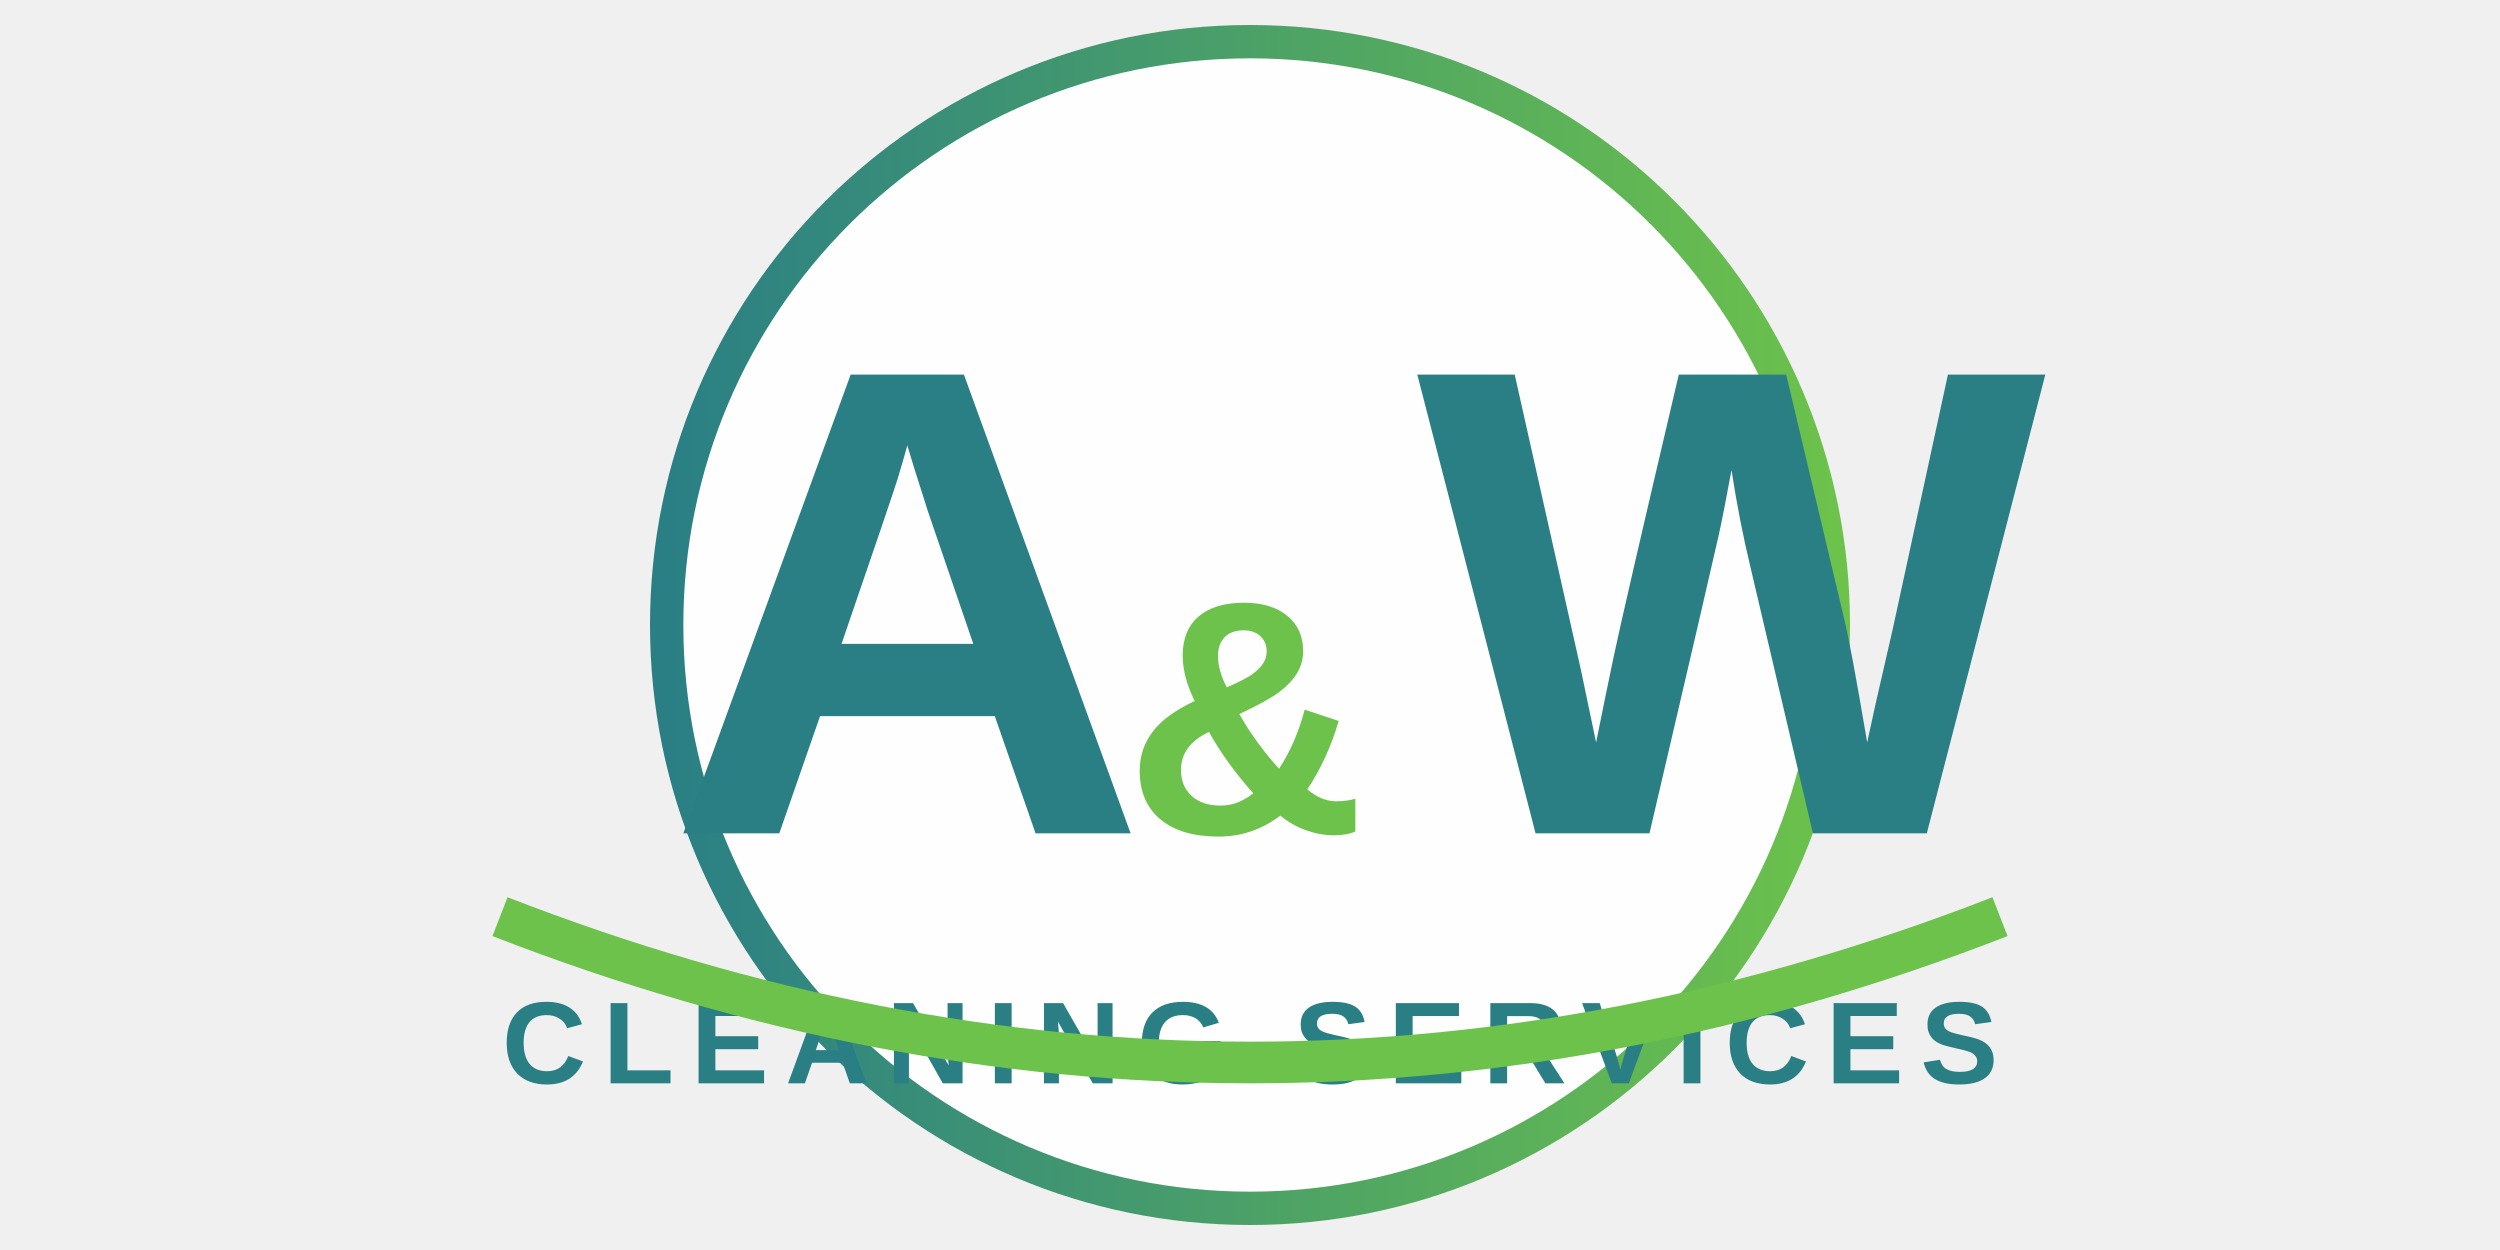
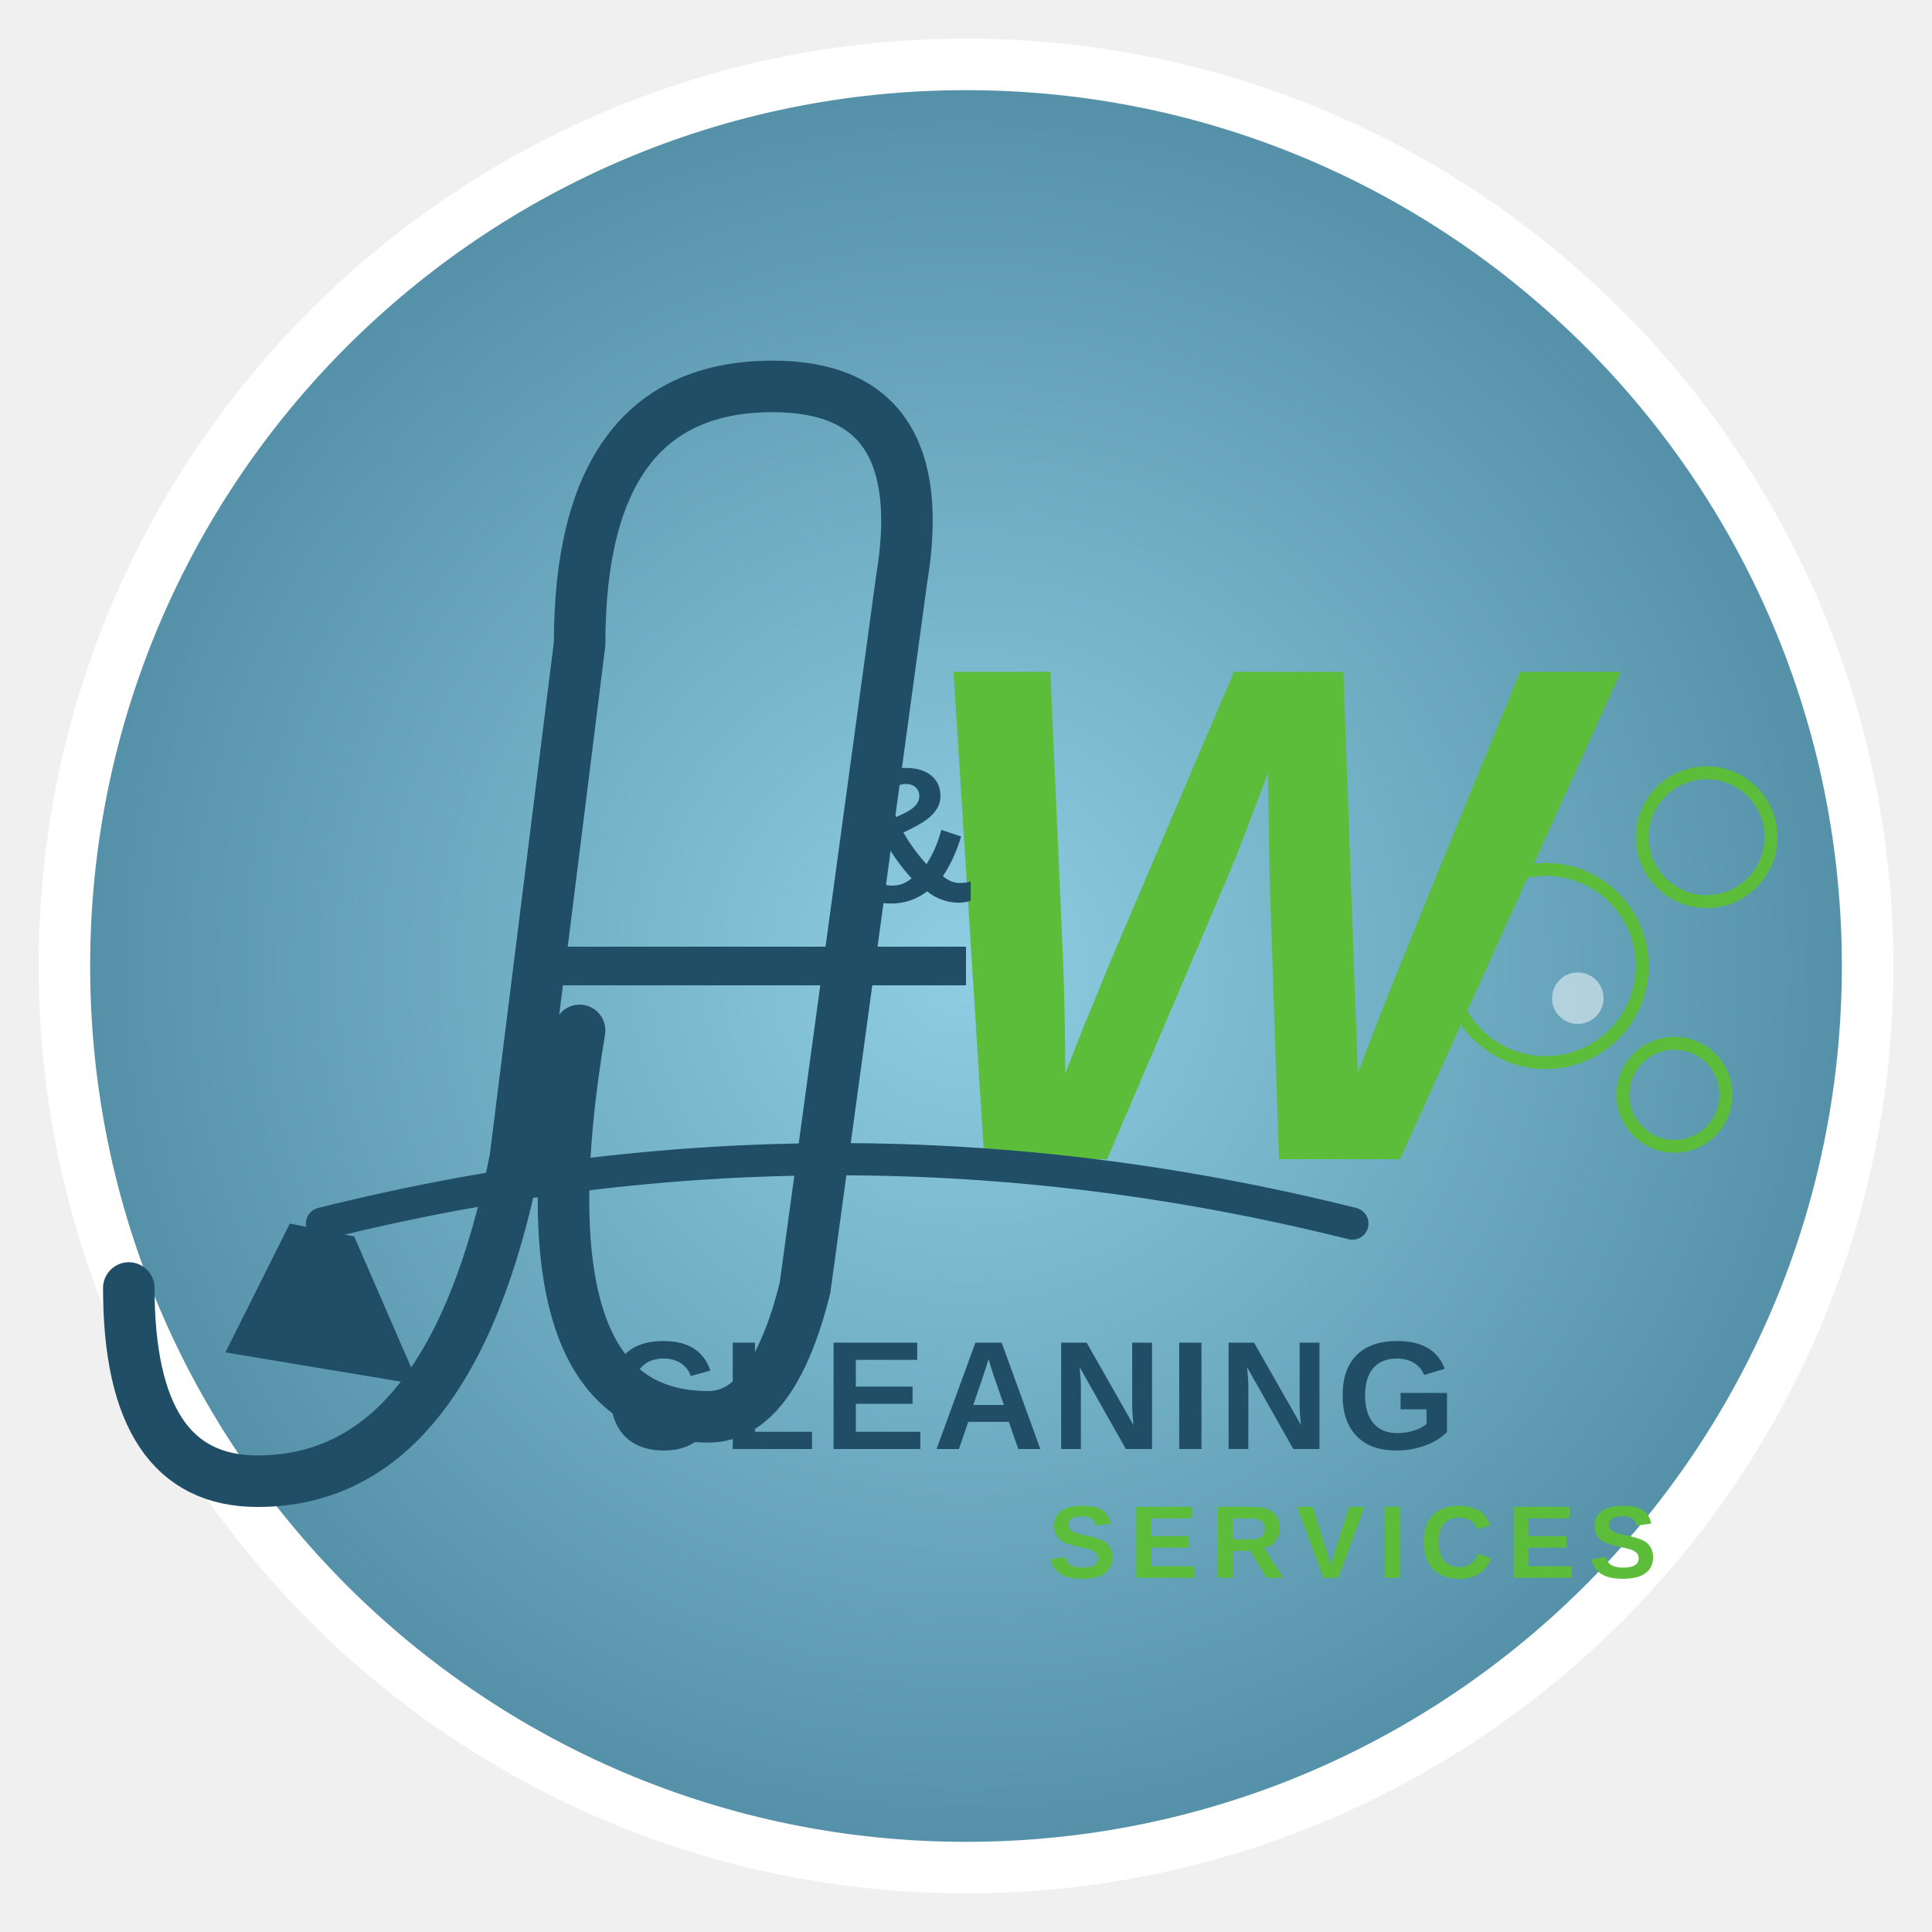
- <svg xmlns="http://www.w3.org/2000/svg" width="300" height="150" viewBox="0 0 300 150">
+ <svg xmlns="http://www.w3.org/2000/svg" width="300" height="300" viewBox="0 0 300 300">
  <defs>
-     <linearGradient id="grad1" x1="0%" y1="0%" x2="100%" y2="0%">
-       <stop offset="0%" style="stop-color:#2A7F85;stop-opacity:1" />
-       <stop offset="100%" style="stop-color:#6CC24A;stop-opacity:1" />
-     </linearGradient>
+     <radialGradient id="bgGradient" cx="50%" cy="50%" r="50%" fx="50%" fy="50%">
+       <stop offset="0%" style="stop-color:#8ecde2;stop-opacity:1" />
+       <stop offset="100%" style="stop-color:#5390a8;stop-opacity:1" />
+     </radialGradient>
+     <filter id="glow">
+       <feGaussianBlur stdDeviation="2.5" result="coloredBlur" />
+       <feMerge>
+         <feMergeNode in="coloredBlur" />
+         <feMergeNode in="SourceGraphic" />
+       </feMerge>
+     </filter>
  </defs>
-   <circle cx="150" cy="75" r="70" stroke="url(#grad1)" stroke-width="4" fill="white" fill-opacity="0.9" />
-   <text x="80" y="100" font-family="Arial, sans-serif" font-size="80" font-weight="bold" fill="#2A7F85">A</text>
-   <text x="135" y="100" font-family="Arial, sans-serif" font-size="40" font-weight="bold" fill="#6CC24A">&amp;</text>
-   <text x="170" y="100" font-family="Arial, sans-serif" font-size="80" font-weight="bold" fill="#2A7F85">W</text>
-   <text x="150" y="130" font-family="Arial, sans-serif" font-size="14" font-weight="bold" fill="#2A7F85" text-anchor="middle" letter-spacing="2">CLEANING SERVICES</text>
-   <path d="M 60 110 Q 150 145 240 110" stroke="#6CC24A" stroke-width="5" fill="none" />
+   <circle cx="150" cy="150" r="140" fill="url(#bgGradient)" stroke="white" stroke-width="8" />
+   <g transform="translate(30, 40)">
+     <path d="M 60 120 Q 50 180 80 180 Q 90 180 95 160 L 110 50 Q 115 20 90 20 Q 60 20 60 60 L 50 140 Q 40 190 10 190 Q -10 190 -10 160" fill="none" stroke="#1f4e66" stroke-width="8" stroke-linecap="round" />
+     <path d="M 55 110 L 120 110" stroke="#1f4e66" stroke-width="6" />
+     <text x="110" y="140" font-family="Arial, sans-serif" font-size="110" font-weight="bold" fill="#5cbd3a" style="font-style: italic;">W</text>
+     <text x="100" y="100" font-family="Arial, sans-serif" font-size="30" font-weight="bold" fill="#1f4e66">&amp;</text>
+     <path d="M 20 150 Q 100 130 180 150" stroke="#1f4e66" stroke-width="5" fill="none" stroke-linecap="round" />
+     <path d="M 15 150 L 5 170 L 35 175 L 25 152" fill="#1f4e66" />
+     <text x="130" y="185" font-family="'Outfit', 'Arial', sans-serif" font-size="24" font-weight="bold" fill="#1f4e66" text-anchor="middle" letter-spacing="1">CLEANING</text>
+     <text x="180" y="205" font-family="'Outfit', 'Arial', sans-serif" font-size="16" font-weight="bold" fill="#5cbd3a" text-anchor="middle" letter-spacing="2">SERVICES</text>
+     <circle cx="210" cy="110" r="15" fill="none" stroke="#5cbd3a" stroke-width="2" />
+     <circle cx="215" cy="115" r="4" fill="white" fill-opacity="0.5" />
+     <circle cx="235" cy="90" r="10" fill="none" stroke="#5cbd3a" stroke-width="2" />
+     <circle cx="230" cy="130" r="8" fill="none" stroke="#5cbd3a" stroke-width="2" />
+   </g>
</svg>
